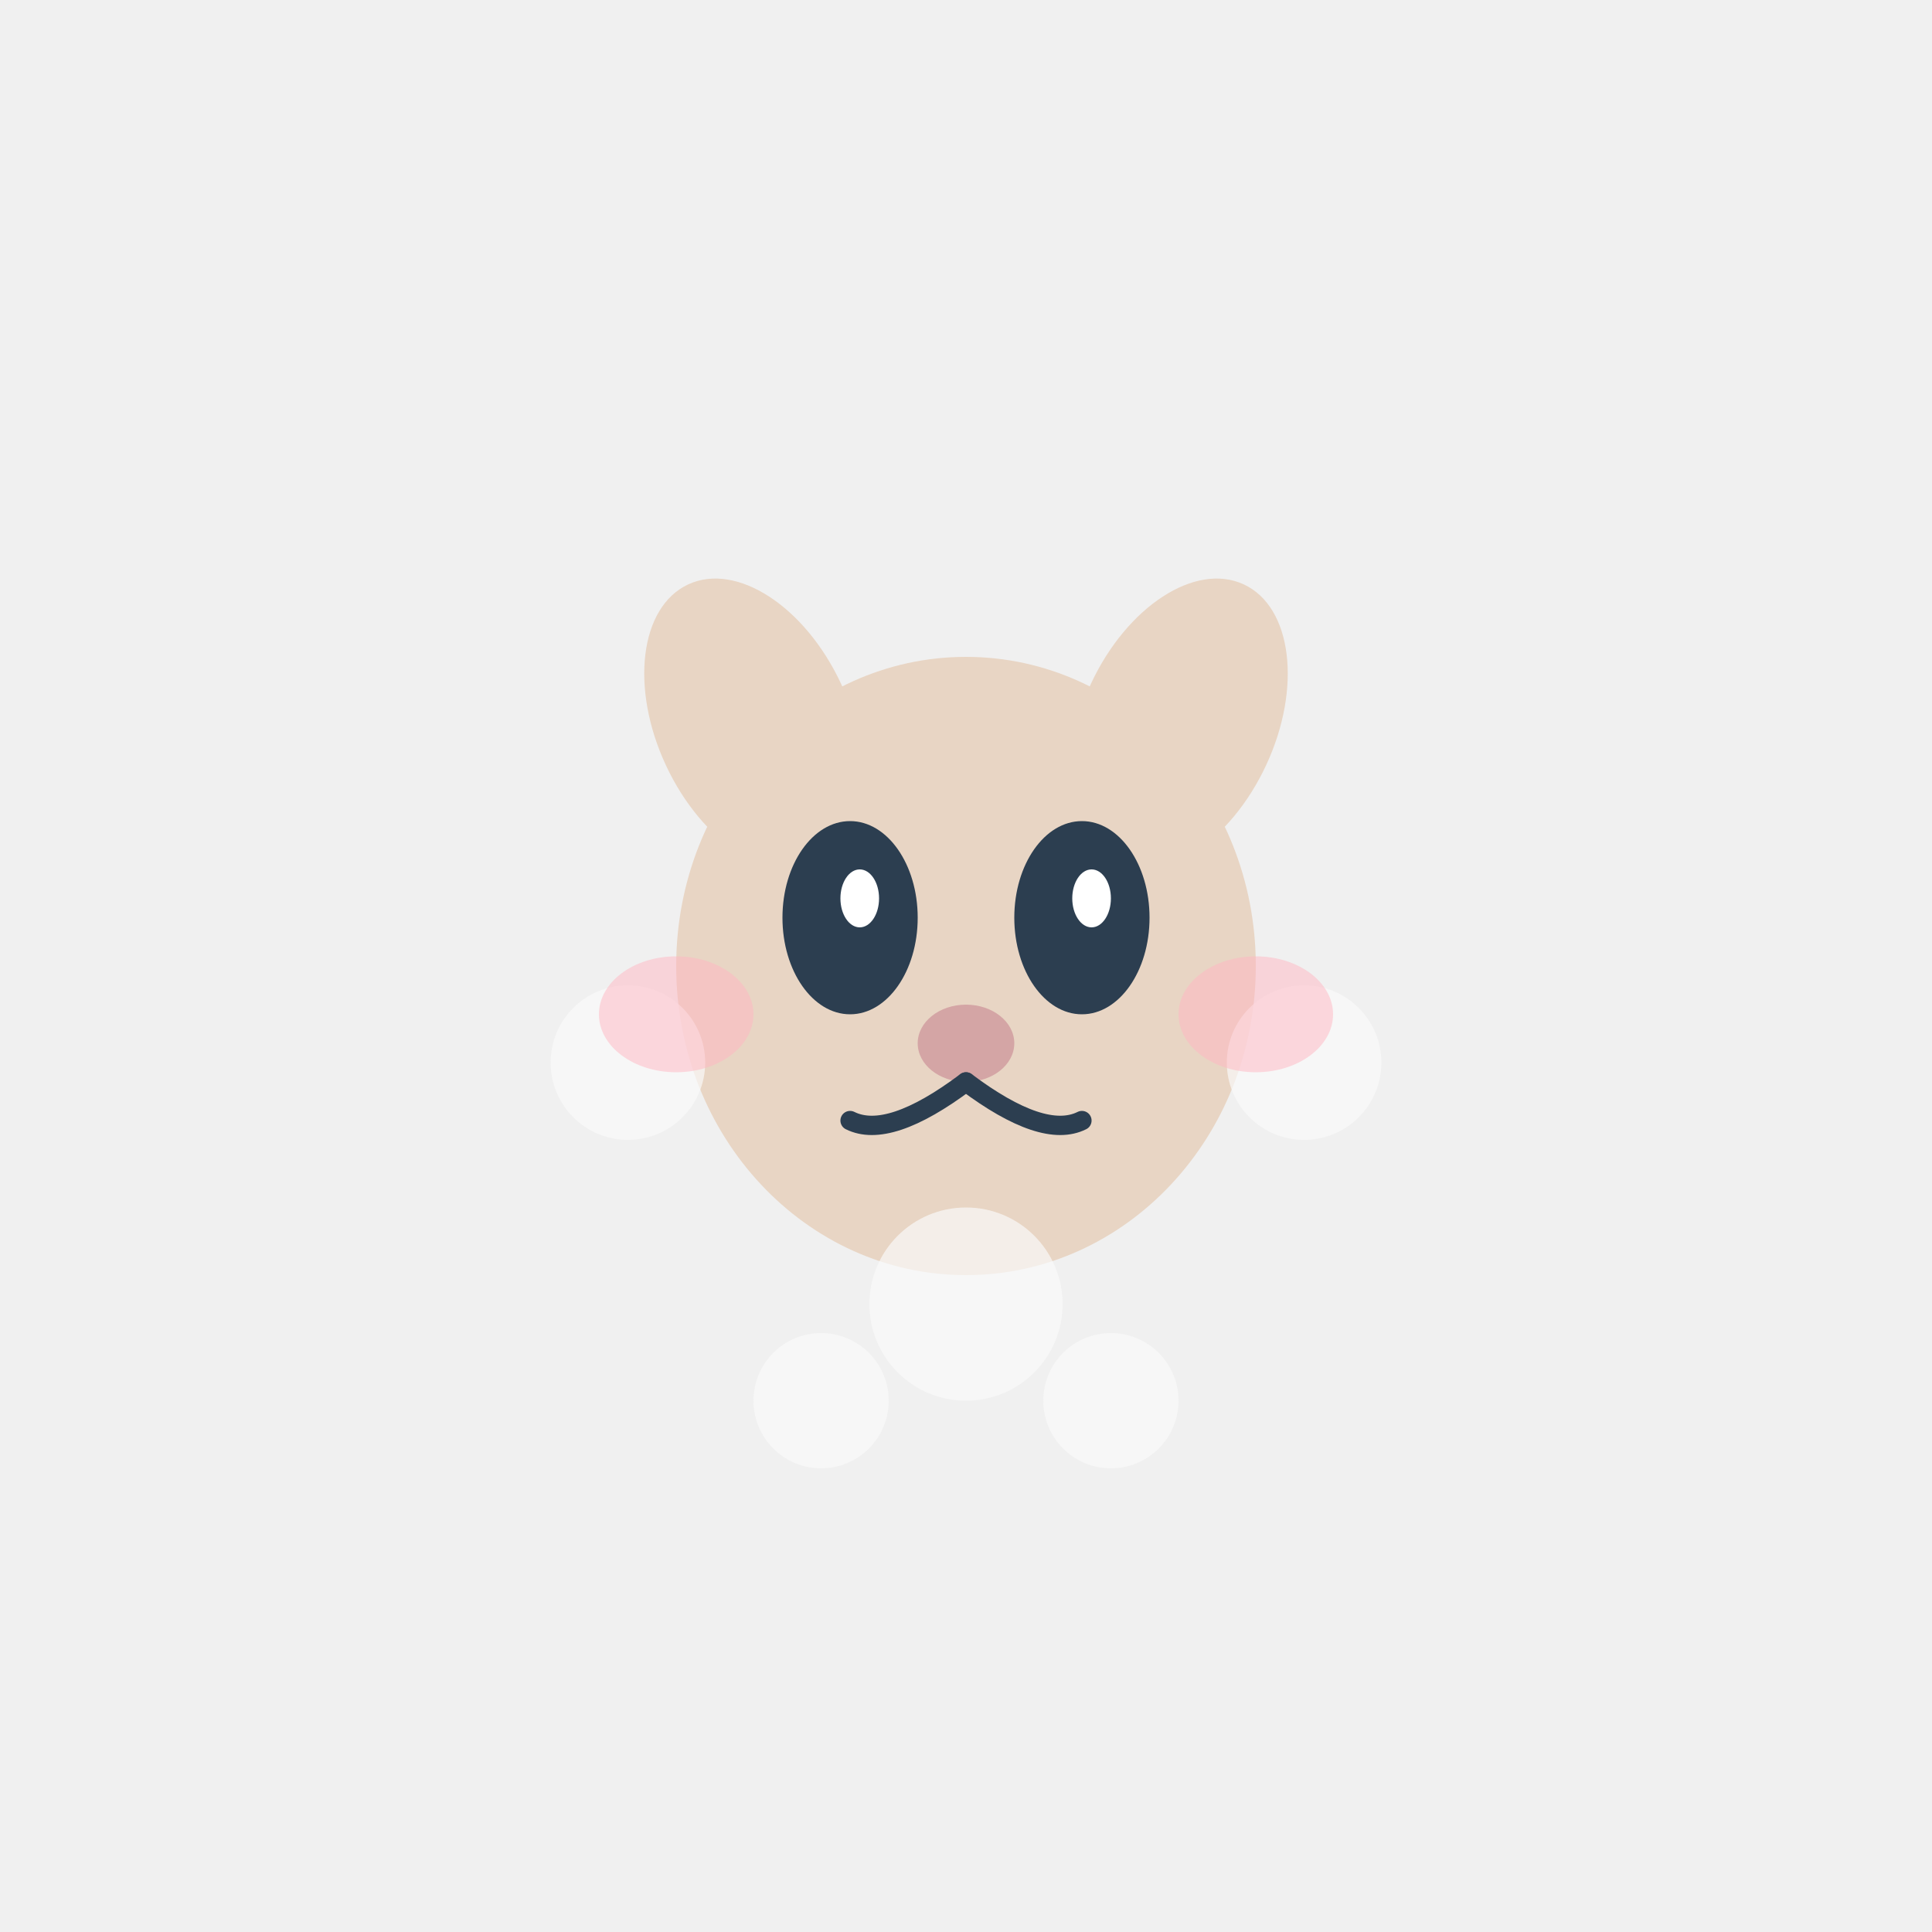
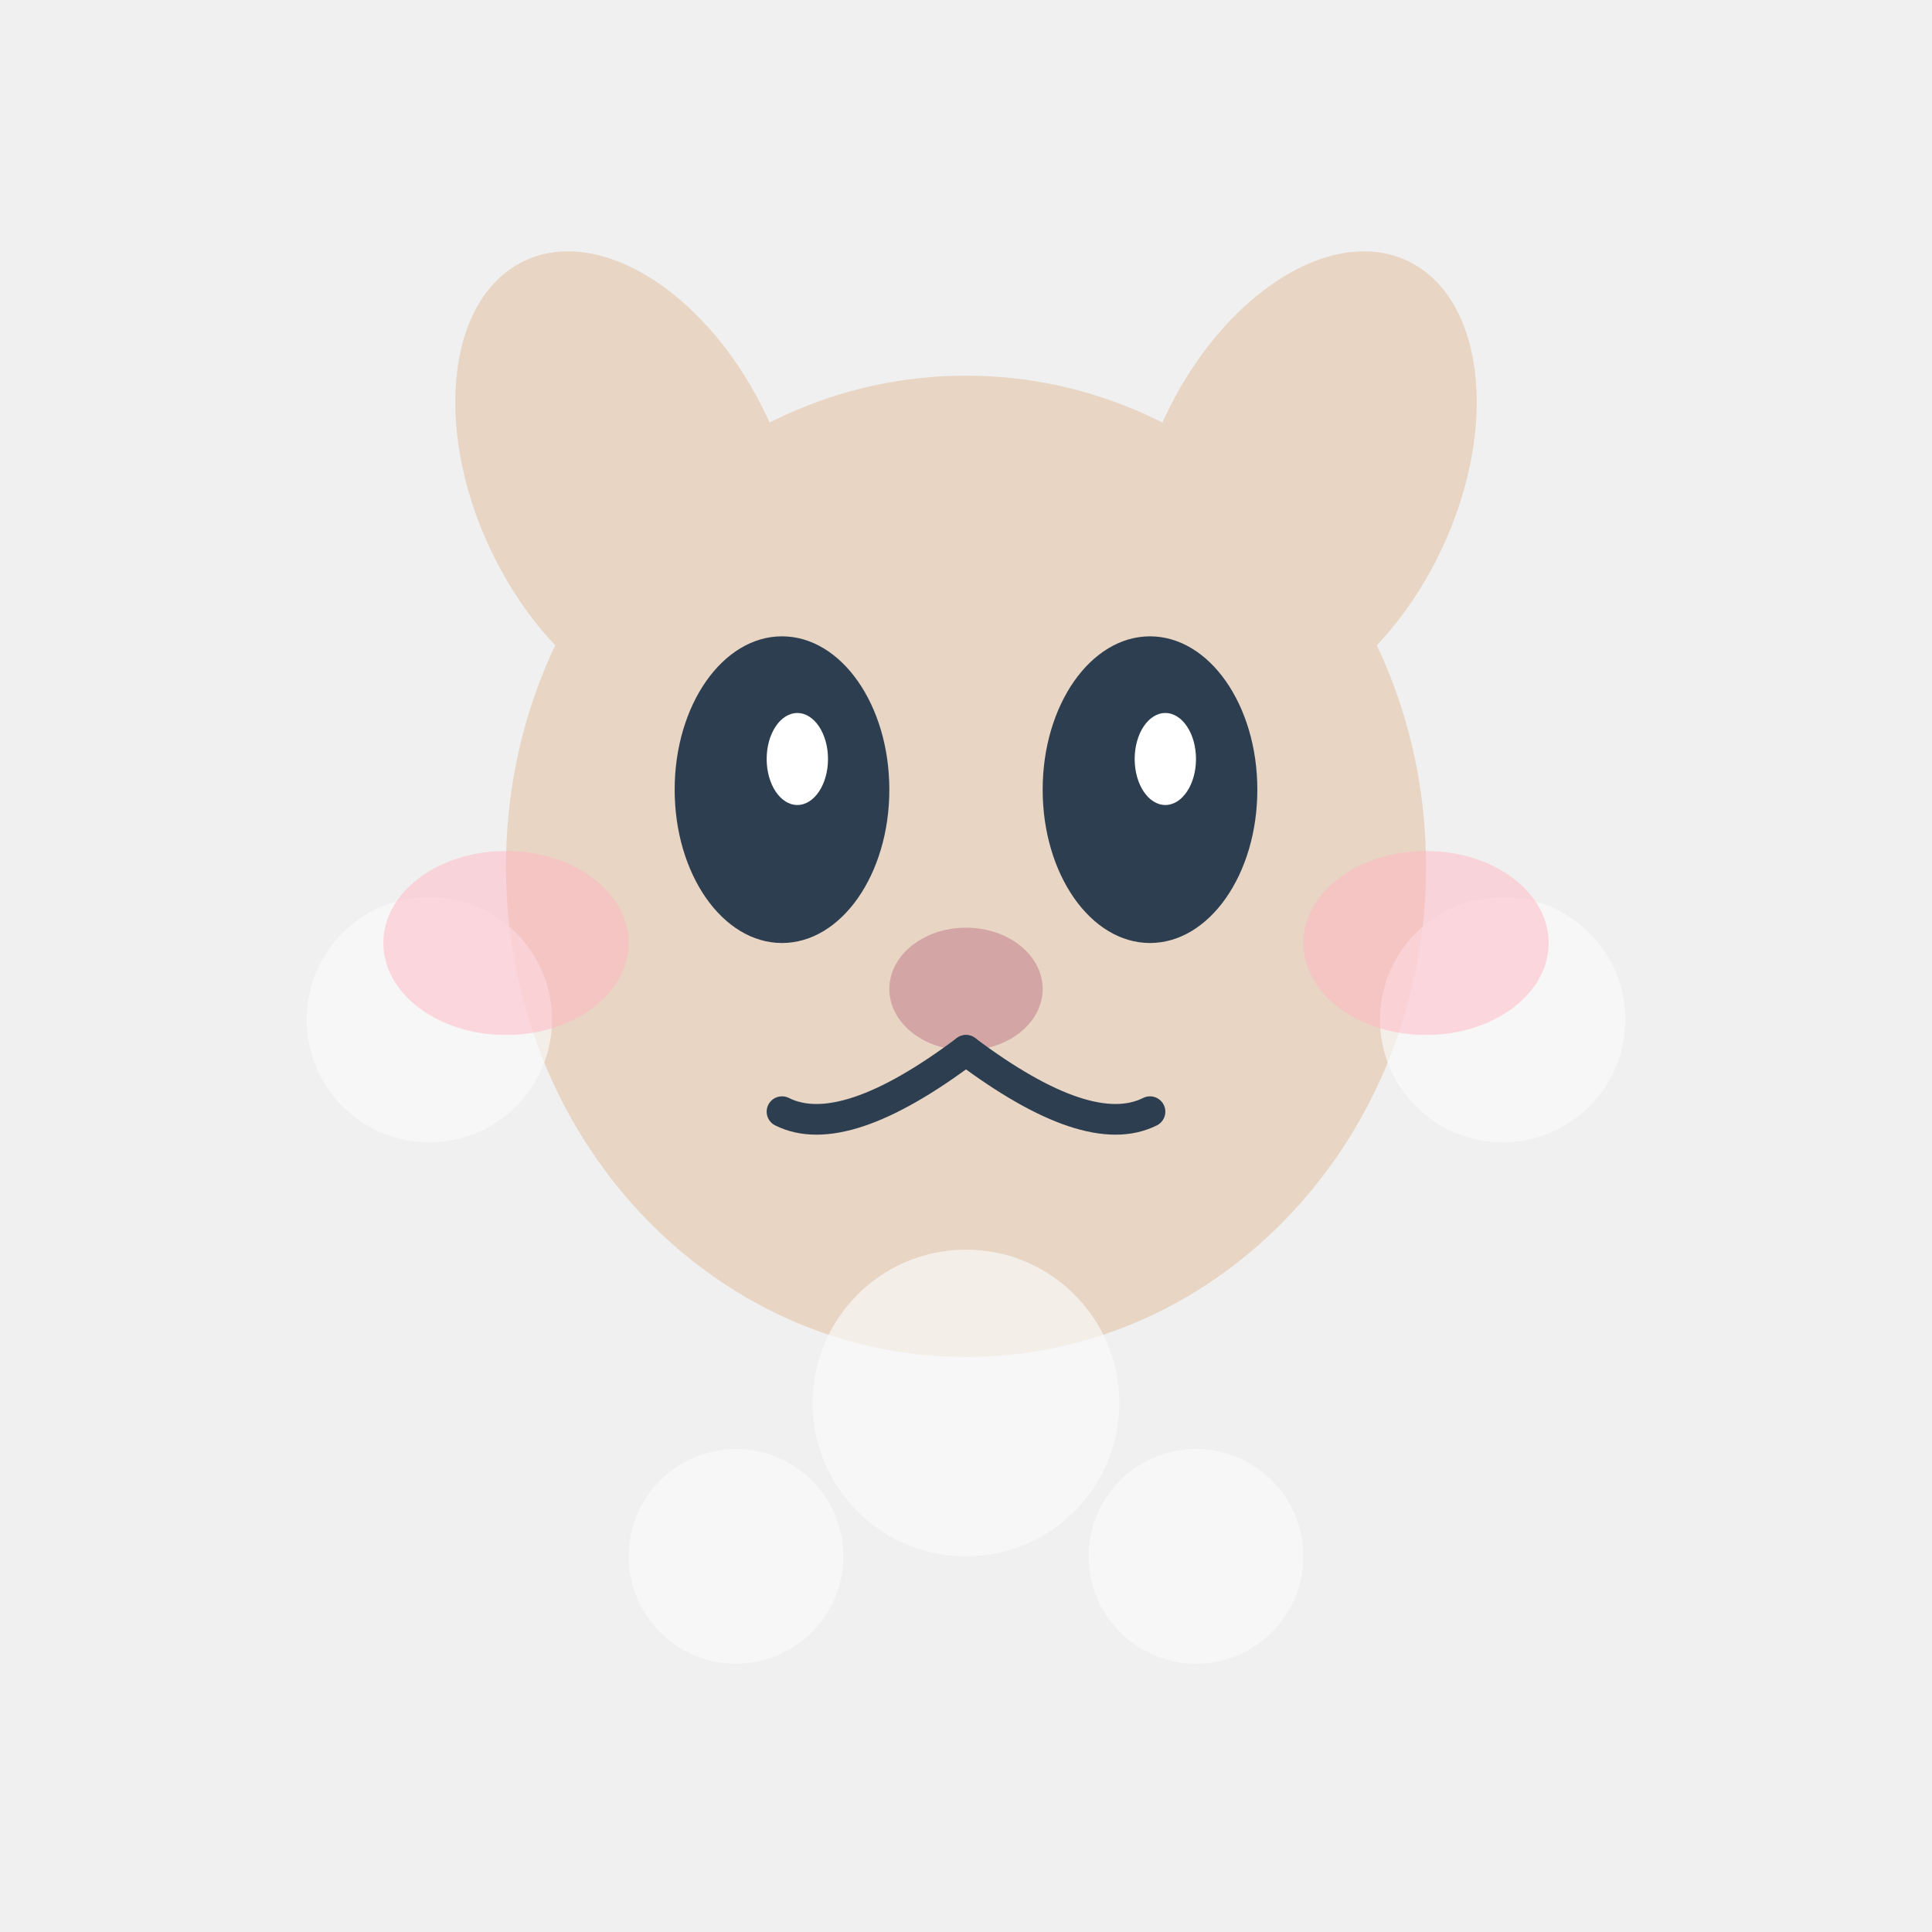
- <svg xmlns="http://www.w3.org/2000/svg" viewBox="0 0 200 200">
+ <svg xmlns="http://www.w3.org/2000/svg" viewBox="37.0 43.5 126.0 126.0">
  <circle cx="100" cy="110" r="45" fill="#F0F0F0" />
  <circle cx="70" cy="95" r="28" fill="#F0F0F0" />
  <circle cx="130" cy="95" r="28" fill="#F0F0F0" />
  <circle cx="75" cy="125" r="25" fill="#F0F0F0" />
  <circle cx="125" cy="125" r="25" fill="#F0F0F0" />
  <circle cx="90" cy="80" r="22" fill="#F0F0F0" />
  <circle cx="110" cy="80" r="22" fill="#F0F0F0" />
  <ellipse cx="100" cy="100" rx="30" ry="32" fill="#E8D5C4" />
  <ellipse cx="78" cy="75" rx="10" ry="16" fill="#E8D5C4" transform="rotate(-25 78 75)" />
  <ellipse cx="122" cy="75" rx="10" ry="16" fill="#E8D5C4" transform="rotate(25 122 75)" />
  <ellipse cx="88" cy="95" rx="7" ry="10" fill="#2C3E50" />
  <ellipse cx="89" cy="93" rx="2" ry="3" fill="white" />
  <ellipse cx="112" cy="95" rx="7" ry="10" fill="#2C3E50" />
  <ellipse cx="113" cy="93" rx="2" ry="3" fill="white" />
  <ellipse cx="100" cy="108" rx="5" ry="4" fill="#D4A5A5" />
  <path d="M 100 112 Q 92 118 88 116" stroke="#2C3E50" stroke-width="2" fill="none" stroke-linecap="round" />
  <path d="M 100 112 Q 108 118 112 116" stroke="#2C3E50" stroke-width="2" fill="none" stroke-linecap="round" />
  <circle cx="65" cy="110" r="8" fill="#FAFAFA" opacity="0.7" />
  <circle cx="135" cy="110" r="8" fill="#FAFAFA" opacity="0.7" />
  <circle cx="100" cy="135" r="10" fill="#FAFAFA" opacity="0.7" />
  <circle cx="85" cy="145" r="7" fill="#FAFAFA" opacity="0.7" />
  <circle cx="115" cy="145" r="7" fill="#FAFAFA" opacity="0.7" />
  <ellipse cx="70" cy="105" rx="8" ry="6" fill="#FFB6C1" opacity="0.5" />
  <ellipse cx="130" cy="105" rx="8" ry="6" fill="#FFB6C1" opacity="0.5" />
</svg>
